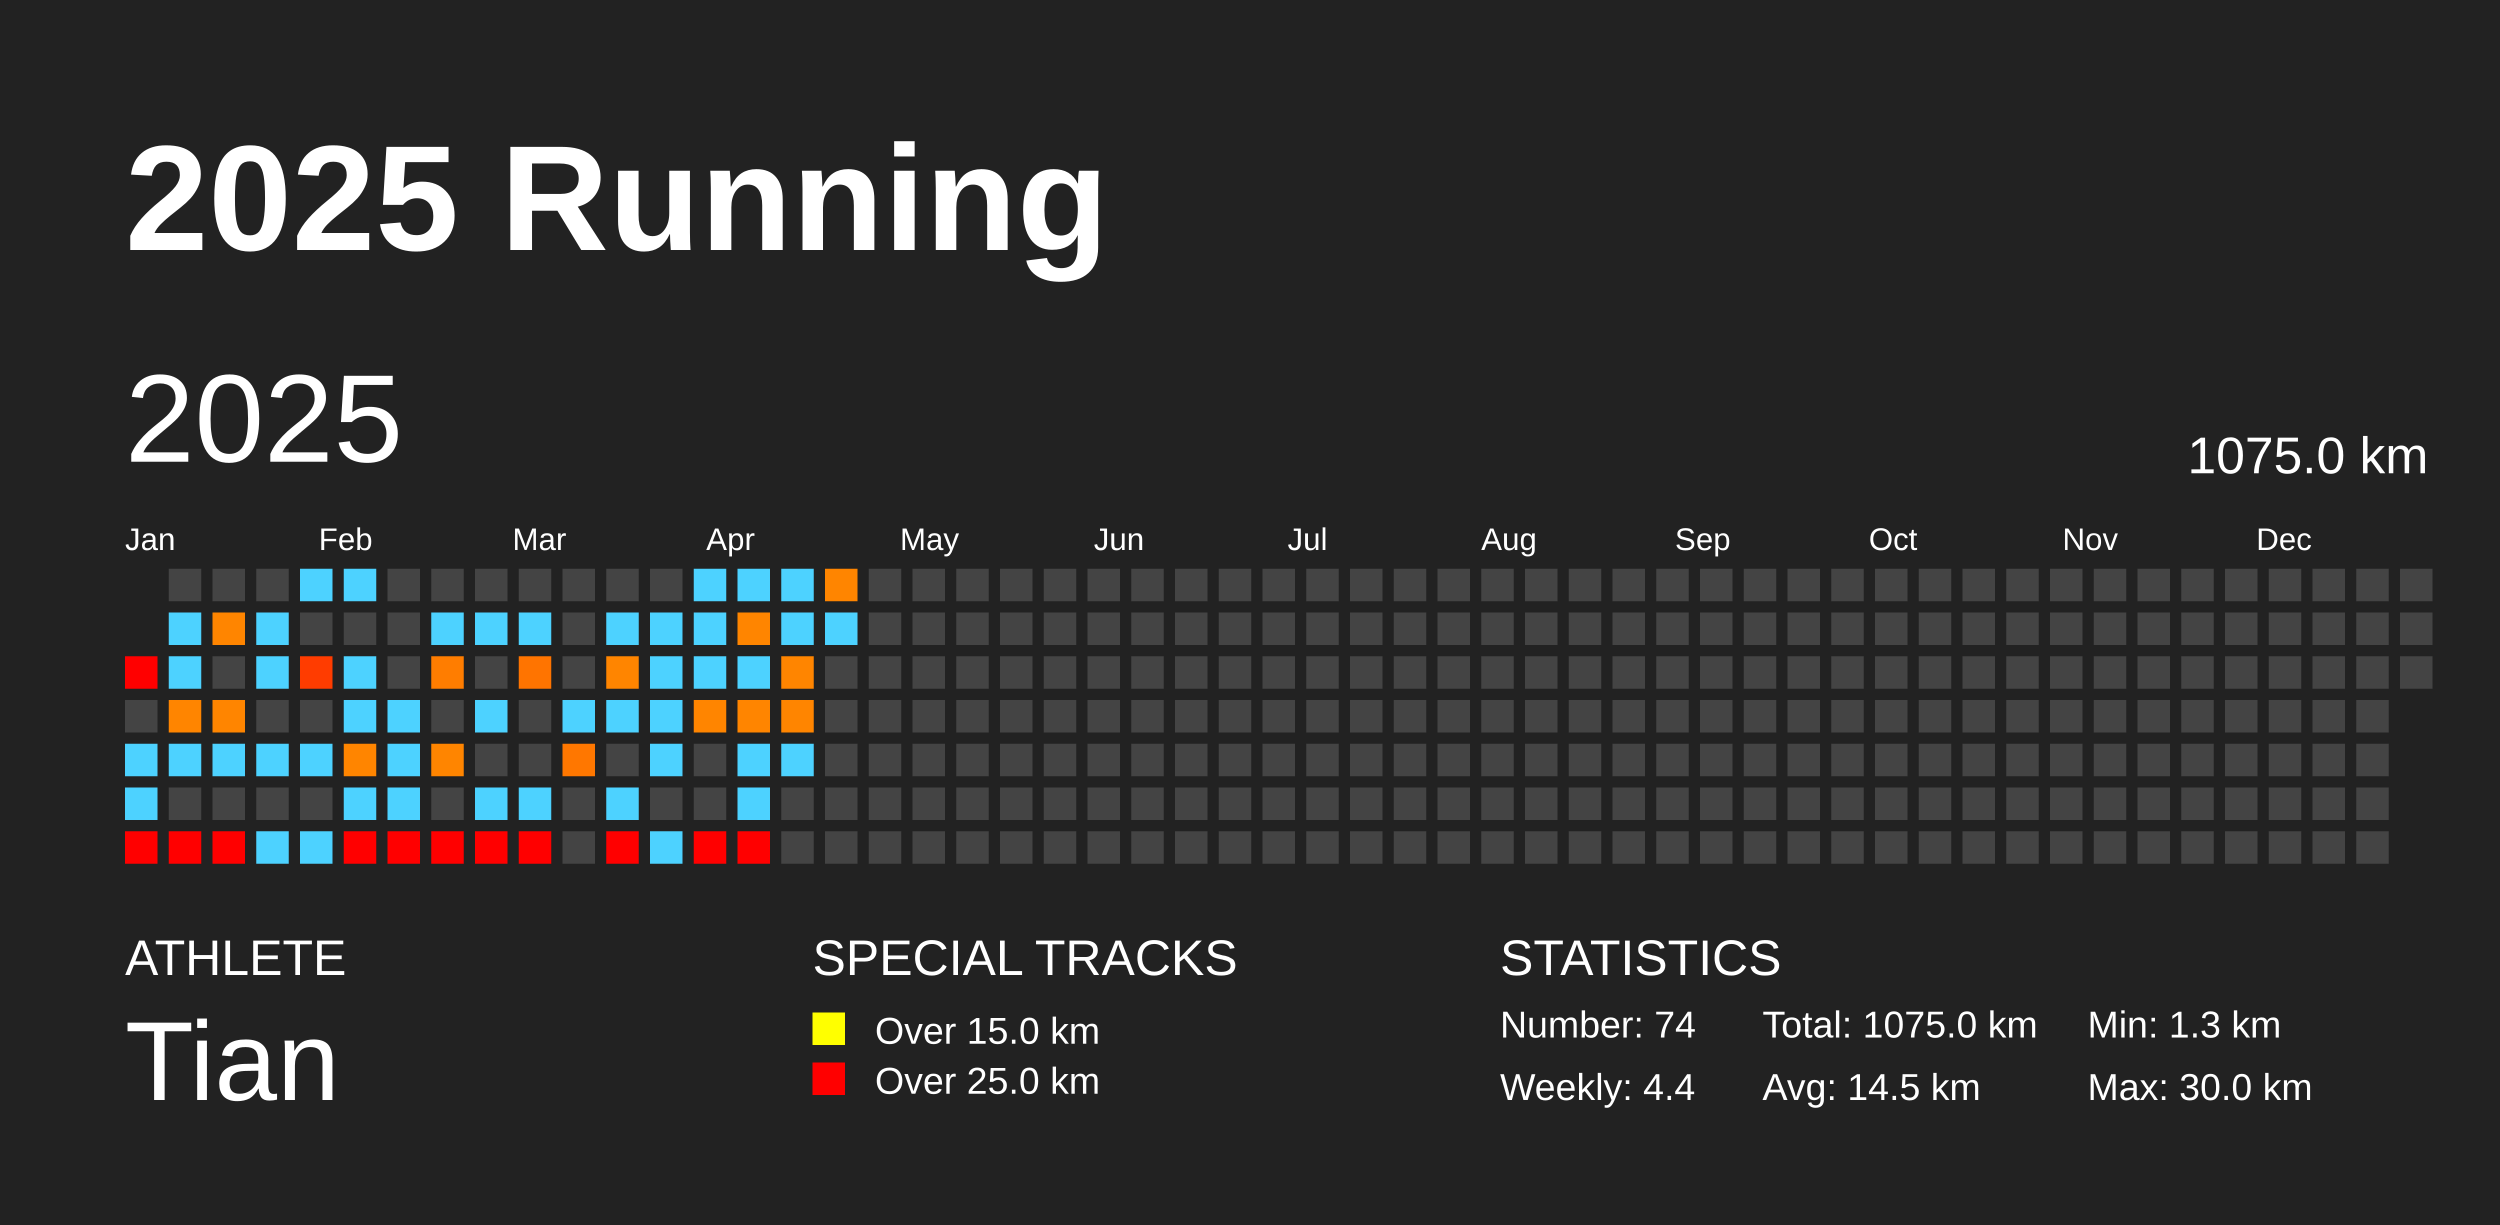
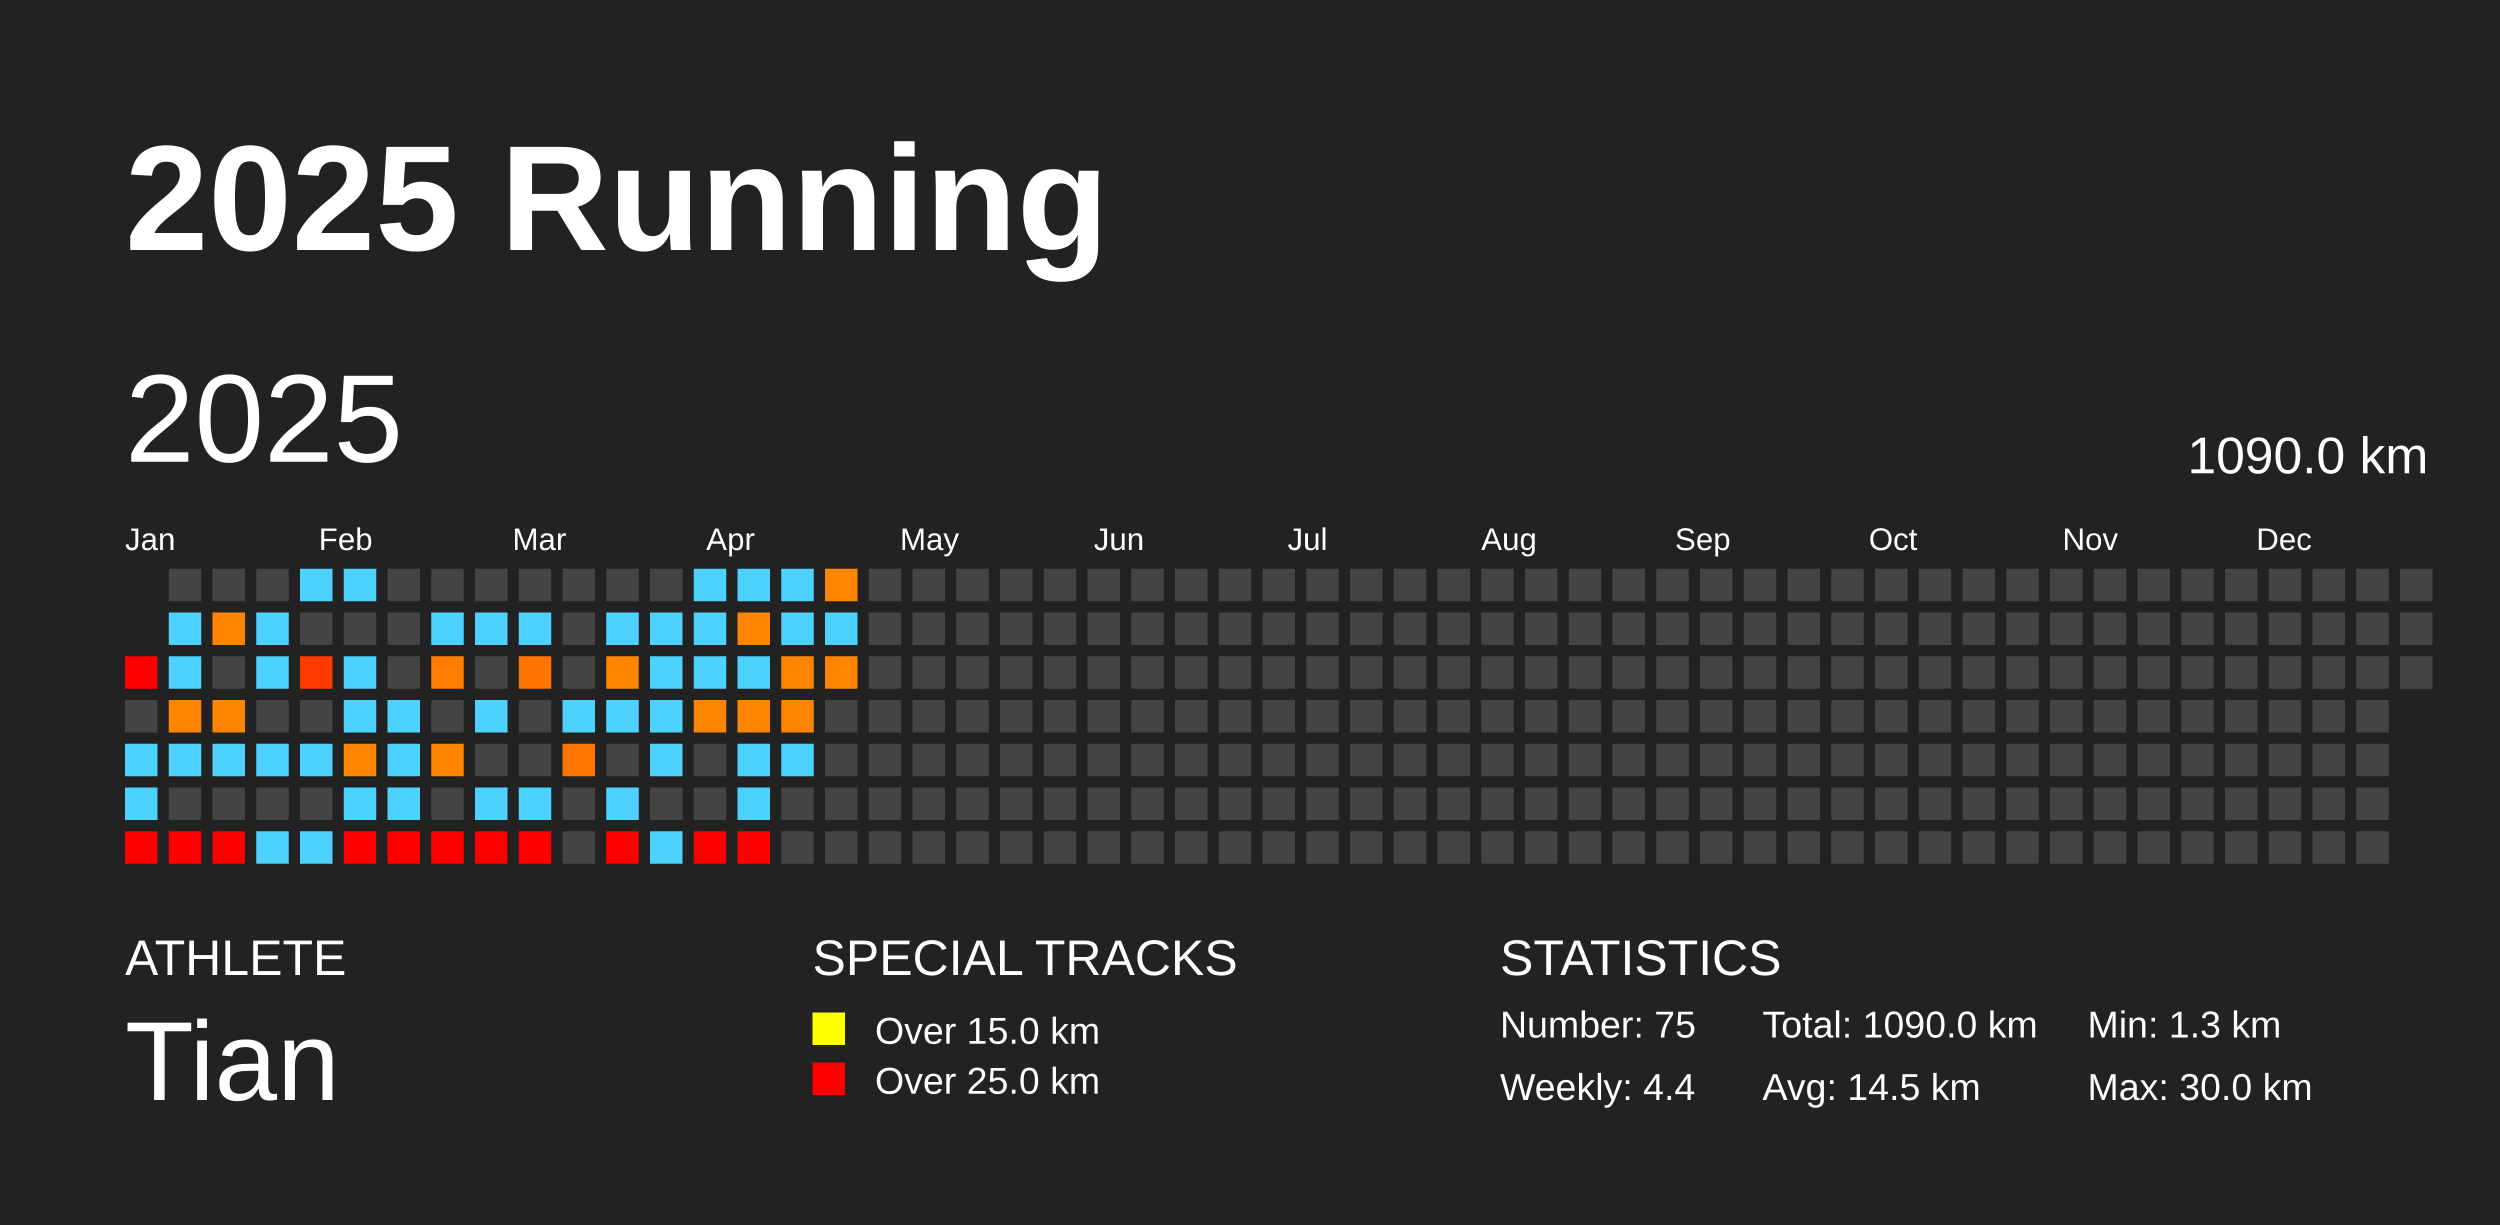
<svg xmlns="http://www.w3.org/2000/svg" baseProfile="full" height="98mm" version="1.1" viewBox="0,0,200,98" width="200mm">
  <defs />
  <rect fill="#222222" height="98" width="200" x="0" y="0" />
  <text fill="#FFFFFF" style="font-size:12px; font-family:Arial; font-weight:bold;" x="10" y="20">2025 Running</text>
  <text fill="#FFFFFF" style="font-size:4px; font-family:Arial" x="10" y="78">ATHLETE</text>
  <text fill="#FFFFFF" style="font-size:9px; font-family:Arial" x="10" y="88">Tian</text>
  <text fill="#FFFFFF" style="font-size:4px; font-family:Arial" x="65" y="78">SPECIAL TRACKS</text>
  <rect fill="yellow" height="2.6" width="2.6" x="65" y="81" />
  <text fill="#FFFFFF" style="font-size:3px; font-family:Arial" x="70" y="83.5">Over 15.0 km</text>
  <rect fill="red" height="2.6" width="2.6" x="65" y="85" />
  <text fill="#FFFFFF" style="font-size:3px; font-family:Arial" x="70" y="87.5">Over 25.0 km</text>
  <text fill="#FFFFFF" style="font-size:4px; font-family:Arial" x="120" y="78">STATISTICS</text>
-   <text fill="#FFFFFF" style="font-size:3px; font-family:Arial" x="120" y="83">Number: 74</text>
+   <text fill="#FFFFFF" style="font-size:3px; font-family:Arial" x="120" y="83">Number: 75</text>
  <text fill="#FFFFFF" style="font-size:3px; font-family:Arial" x="120" y="88">Weekly: 4.4</text>
-   <text fill="#FFFFFF" style="font-size:3px; font-family:Arial" x="141" y="83">Total: 1075.0 km</text>
+   <text fill="#FFFFFF" style="font-size:3px; font-family:Arial" x="141" y="83">Total: 1090.0 km</text>
  <text fill="#FFFFFF" style="font-size:3px; font-family:Arial" x="141" y="88">Avg: 14.5 km</text>
  <text fill="#FFFFFF" style="font-size:3px; font-family:Arial" x="167" y="83">Min: 1.3 km</text>
  <text fill="#FFFFFF" style="font-size:3px; font-family:Arial" x="167" y="88">Max: 30.0 km</text>
  <text dominant-baseline="hanging" fill="#FFFFFF" style="font-size:10.0px; font-family:Arial;" x="10" y="30">2025</text>
-   <text dominant-baseline="hanging" fill="#FFFFFF" style="font-size:4.125px; font-family:Arial;" x="175" y="35">1075.0 km</text>
+   <text dominant-baseline="hanging" fill="#FFFFFF" style="font-size:4.125px; font-family:Arial;" x="175" y="35">1090.0 km</text>
  <text fill="#FFFFFF" style="font-size:2.5px; font-family:Arial" x="10.0" y="44">Jan</text>
  <text fill="#FFFFFF" style="font-size:2.5px; font-family:Arial" x="25.5" y="44">Feb</text>
  <text fill="#FFFFFF" style="font-size:2.5px; font-family:Arial" x="41.0" y="44">Mar</text>
  <text fill="#FFFFFF" style="font-size:2.5px; font-family:Arial" x="56.5" y="44">Apr</text>
  <text fill="#FFFFFF" style="font-size:2.5px; font-family:Arial" x="72.0" y="44">May</text>
  <text fill="#FFFFFF" style="font-size:2.5px; font-family:Arial" x="87.5" y="44">Jun</text>
  <text fill="#FFFFFF" style="font-size:2.5px; font-family:Arial" x="103.0" y="44">Jul</text>
  <text fill="#FFFFFF" style="font-size:2.5px; font-family:Arial" x="118.5" y="44">Aug</text>
  <text fill="#FFFFFF" style="font-size:2.5px; font-family:Arial" x="134.0" y="44">Sep</text>
  <text fill="#FFFFFF" style="font-size:2.5px; font-family:Arial" x="149.5" y="44">Oct</text>
  <text fill="#FFFFFF" style="font-size:2.5px; font-family:Arial" x="165.0" y="44">Nov</text>
  <text fill="#FFFFFF" style="font-size:2.5px; font-family:Arial" x="180.5" y="44">Dec</text>
  <rect fill="red" height="2.6" width="2.6" x="10.0" y="52.5" />
  <rect fill="#444444" height="2.6" width="2.6" x="10.0" y="56.0" />
  <rect fill="#4dd2ff" height="2.6" width="2.6" x="10.0" y="59.5" />
  <rect fill="#4dd2ff" height="2.6" width="2.6" x="10.0" y="63.0" />
  <rect fill="red" height="2.6" width="2.6" x="10.0" y="66.5" />
  <rect fill="#444444" height="2.6" width="2.6" x="13.5" y="45.5" />
  <rect fill="#4dd2ff" height="2.6" width="2.6" x="13.5" y="49.0" />
  <rect fill="#4dd2ff" height="2.6" width="2.6" x="13.5" y="52.5" />
  <rect fill="#ff8500" height="2.6" width="2.6" x="13.5" y="56.0" />
  <rect fill="#4dd2ff" height="2.6" width="2.6" x="13.5" y="59.5" />
  <rect fill="#444444" height="2.6" width="2.6" x="13.5" y="63.0" />
  <rect fill="red" height="2.6" width="2.6" x="13.5" y="66.5" />
  <rect fill="#444444" height="2.6" width="2.6" x="17.0" y="45.5" />
  <rect fill="#ff8500" height="2.6" width="2.6" x="17.0" y="49.0" />
  <rect fill="#444444" height="2.6" width="2.6" x="17.0" y="52.5" />
  <rect fill="#ff8500" height="2.6" width="2.6" x="17.0" y="56.0" />
  <rect fill="#4dd2ff" height="2.6" width="2.6" x="17.0" y="59.5" />
  <rect fill="#444444" height="2.6" width="2.6" x="17.0" y="63.0" />
  <rect fill="red" height="2.6" width="2.6" x="17.0" y="66.5" />
  <rect fill="#444444" height="2.6" width="2.6" x="20.5" y="45.5" />
  <rect fill="#4dd2ff" height="2.6" width="2.6" x="20.5" y="49.0" />
  <rect fill="#4dd2ff" height="2.6" width="2.6" x="20.5" y="52.5" />
  <rect fill="#444444" height="2.6" width="2.6" x="20.5" y="56.0" />
  <rect fill="#4dd2ff" height="2.6" width="2.6" x="20.5" y="59.5" />
  <rect fill="#444444" height="2.6" width="2.6" x="20.5" y="63.0" />
  <rect fill="#4dd2ff" height="2.6" width="2.6" x="20.5" y="66.5" />
  <rect fill="#4dd2ff" height="2.6" width="2.6" x="24.0" y="45.5" />
  <rect fill="#444444" height="2.6" width="2.6" x="24.0" y="49.0" />
  <rect fill="#ff3c00" height="2.6" width="2.6" x="24.0" y="52.5" />
  <rect fill="#444444" height="2.6" width="2.6" x="24.0" y="56.0" />
  <rect fill="#4dd2ff" height="2.6" width="2.6" x="24.0" y="59.5" />
  <rect fill="#444444" height="2.6" width="2.6" x="24.0" y="63.0" />
  <rect fill="#4dd2ff" height="2.6" width="2.6" x="24.0" y="66.5" />
  <rect fill="#4dd2ff" height="2.6" width="2.6" x="27.5" y="45.5" />
  <rect fill="#444444" height="2.6" width="2.6" x="27.5" y="49.0" />
  <rect fill="#4dd2ff" height="2.6" width="2.6" x="27.5" y="52.5" />
  <rect fill="#4dd2ff" height="2.6" width="2.6" x="27.5" y="56.0" />
  <rect fill="#ff8500" height="2.6" width="2.6" x="27.5" y="59.5" />
  <rect fill="#4dd2ff" height="2.6" width="2.6" x="27.5" y="63.0" />
  <rect fill="red" height="2.6" width="2.6" x="27.5" y="66.5" />
  <rect fill="#444444" height="2.6" width="2.6" x="31.0" y="45.5" />
  <rect fill="#444444" height="2.6" width="2.6" x="31.0" y="49.0" />
  <rect fill="#444444" height="2.6" width="2.6" x="31.0" y="52.5" />
  <rect fill="#4dd2ff" height="2.6" width="2.6" x="31.0" y="56.0" />
  <rect fill="#4dd2ff" height="2.6" width="2.6" x="31.0" y="59.5" />
  <rect fill="#4dd2ff" height="2.6" width="2.6" x="31.0" y="63.0" />
  <rect fill="red" height="2.6" width="2.6" x="31.0" y="66.5" />
  <rect fill="#444444" height="2.6" width="2.6" x="34.5" y="45.5" />
  <rect fill="#4dd2ff" height="2.6" width="2.6" x="34.5" y="49.0" />
  <rect fill="#ff7d00" height="2.6" width="2.6" x="34.5" y="52.5" />
  <rect fill="#444444" height="2.6" width="2.6" x="34.5" y="56.0" />
  <rect fill="#ff8500" height="2.6" width="2.6" x="34.5" y="59.5" />
  <rect fill="#444444" height="2.6" width="2.6" x="34.5" y="63.0" />
  <rect fill="red" height="2.6" width="2.6" x="34.5" y="66.5" />
  <rect fill="#444444" height="2.6" width="2.6" x="38.0" y="45.5" />
  <rect fill="#4dd2ff" height="2.6" width="2.6" x="38.0" y="49.0" />
  <rect fill="#444444" height="2.6" width="2.6" x="38.0" y="52.5" />
  <rect fill="#4dd2ff" height="2.6" width="2.6" x="38.0" y="56.0" />
  <rect fill="#444444" height="2.6" width="2.6" x="38.0" y="59.5" />
  <rect fill="#4dd2ff" height="2.6" width="2.6" x="38.0" y="63.0" />
  <rect fill="red" height="2.6" width="2.6" x="38.0" y="66.5" />
  <rect fill="#444444" height="2.6" width="2.6" x="41.5" y="45.5" />
  <rect fill="#4dd2ff" height="2.6" width="2.6" x="41.5" y="49.0" />
  <rect fill="#ff7400" height="2.6" width="2.6" x="41.5" y="52.5" />
  <rect fill="#444444" height="2.6" width="2.6" x="41.5" y="56.0" />
  <rect fill="#444444" height="2.6" width="2.6" x="41.5" y="59.5" />
  <rect fill="#4dd2ff" height="2.6" width="2.6" x="41.5" y="63.0" />
  <rect fill="red" height="2.6" width="2.6" x="41.5" y="66.5" />
  <rect fill="#444444" height="2.6" width="2.6" x="45.0" y="45.5" />
  <rect fill="#444444" height="2.6" width="2.6" x="45.0" y="49.0" />
  <rect fill="#444444" height="2.6" width="2.6" x="45.0" y="52.5" />
  <rect fill="#4dd2ff" height="2.6" width="2.6" x="45.0" y="56.0" />
  <rect fill="#ff7700" height="2.6" width="2.6" x="45.0" y="59.5" />
  <rect fill="#444444" height="2.6" width="2.6" x="45.0" y="63.0" />
  <rect fill="#444444" height="2.6" width="2.6" x="45.0" y="66.5" />
  <rect fill="#444444" height="2.6" width="2.6" x="48.5" y="45.5" />
  <rect fill="#4dd2ff" height="2.6" width="2.6" x="48.5" y="49.0" />
  <rect fill="#ff8500" height="2.6" width="2.6" x="48.5" y="52.5" />
  <rect fill="#4dd2ff" height="2.6" width="2.6" x="48.5" y="56.0" />
  <rect fill="#444444" height="2.6" width="2.6" x="48.5" y="59.5" />
  <rect fill="#4dd2ff" height="2.6" width="2.6" x="48.5" y="63.0" />
  <rect fill="red" height="2.6" width="2.6" x="48.5" y="66.5" />
  <rect fill="#444444" height="2.6" width="2.6" x="52.0" y="45.5" />
  <rect fill="#4dd2ff" height="2.6" width="2.6" x="52.0" y="49.0" />
  <rect fill="#4dd2ff" height="2.6" width="2.6" x="52.0" y="52.5" />
  <rect fill="#4dd2ff" height="2.6" width="2.6" x="52.0" y="56.0" />
  <rect fill="#4dd2ff" height="2.6" width="2.6" x="52.0" y="59.5" />
  <rect fill="#444444" height="2.6" width="2.6" x="52.0" y="63.0" />
  <rect fill="#4dd2ff" height="2.6" width="2.6" x="52.0" y="66.5" />
  <rect fill="#4dd2ff" height="2.6" width="2.6" x="55.5" y="45.5" />
  <rect fill="#4dd2ff" height="2.6" width="2.6" x="55.5" y="49.0" />
  <rect fill="#4dd2ff" height="2.6" width="2.6" x="55.5" y="52.5" />
  <rect fill="#ff8500" height="2.6" width="2.6" x="55.5" y="56.0" />
  <rect fill="#444444" height="2.6" width="2.6" x="55.5" y="59.5" />
  <rect fill="#444444" height="2.6" width="2.6" x="55.5" y="63.0" />
  <rect fill="red" height="2.6" width="2.6" x="55.5" y="66.5" />
  <rect fill="#4dd2ff" height="2.6" width="2.6" x="59.0" y="45.5" />
  <rect fill="#ff8500" height="2.6" width="2.6" x="59.0" y="49.0" />
  <rect fill="#4dd2ff" height="2.6" width="2.6" x="59.0" y="52.5" />
  <rect fill="#ff8500" height="2.6" width="2.6" x="59.0" y="56.0" />
  <rect fill="#4dd2ff" height="2.6" width="2.6" x="59.0" y="59.5" />
  <rect fill="#4dd2ff" height="2.6" width="2.6" x="59.0" y="63.0" />
  <rect fill="red" height="2.6" width="2.6" x="59.0" y="66.5" />
  <rect fill="#4dd2ff" height="2.6" width="2.6" x="62.5" y="45.5" />
  <rect fill="#4dd2ff" height="2.6" width="2.6" x="62.5" y="49.0" />
  <rect fill="#ff8500" height="2.6" width="2.6" x="62.5" y="52.5" />
  <rect fill="#ff8500" height="2.6" width="2.6" x="62.5" y="56.0" />
  <rect fill="#4dd2ff" height="2.6" width="2.6" x="62.5" y="59.5" />
  <rect fill="#444444" height="2.6" width="2.6" x="62.5" y="63.0" />
  <rect fill="#444444" height="2.6" width="2.6" x="62.5" y="66.5" />
  <rect fill="#ff8500" height="2.6" width="2.6" x="66.0" y="45.5" />
  <rect fill="#4dd2ff" height="2.6" width="2.6" x="66.0" y="49.0" />
-   <rect fill="#444444" height="2.6" width="2.6" x="66.0" y="52.5" />
+   <rect fill="#ff8500" height="2.6" width="2.6" x="66.0" y="52.5" />
  <rect fill="#444444" height="2.6" width="2.6" x="66.0" y="56.0" />
  <rect fill="#444444" height="2.6" width="2.6" x="66.0" y="59.5" />
  <rect fill="#444444" height="2.6" width="2.6" x="66.0" y="63.0" />
  <rect fill="#444444" height="2.6" width="2.6" x="66.0" y="66.5" />
  <rect fill="#444444" height="2.6" width="2.6" x="69.5" y="45.5" />
  <rect fill="#444444" height="2.6" width="2.6" x="69.5" y="49.0" />
  <rect fill="#444444" height="2.6" width="2.6" x="69.5" y="52.5" />
  <rect fill="#444444" height="2.6" width="2.6" x="69.5" y="56.0" />
  <rect fill="#444444" height="2.6" width="2.6" x="69.5" y="59.5" />
  <rect fill="#444444" height="2.6" width="2.6" x="69.5" y="63.0" />
  <rect fill="#444444" height="2.6" width="2.6" x="69.5" y="66.5" />
  <rect fill="#444444" height="2.6" width="2.6" x="73.0" y="45.5" />
  <rect fill="#444444" height="2.6" width="2.6" x="73.0" y="49.0" />
  <rect fill="#444444" height="2.6" width="2.6" x="73.0" y="52.5" />
  <rect fill="#444444" height="2.6" width="2.6" x="73.0" y="56.0" />
  <rect fill="#444444" height="2.6" width="2.6" x="73.0" y="59.5" />
  <rect fill="#444444" height="2.6" width="2.6" x="73.0" y="63.0" />
  <rect fill="#444444" height="2.6" width="2.6" x="73.0" y="66.5" />
  <rect fill="#444444" height="2.6" width="2.6" x="76.5" y="45.5" />
  <rect fill="#444444" height="2.6" width="2.6" x="76.5" y="49.0" />
  <rect fill="#444444" height="2.6" width="2.6" x="76.5" y="52.5" />
  <rect fill="#444444" height="2.6" width="2.6" x="76.5" y="56.0" />
  <rect fill="#444444" height="2.6" width="2.6" x="76.5" y="59.5" />
  <rect fill="#444444" height="2.6" width="2.6" x="76.5" y="63.0" />
  <rect fill="#444444" height="2.6" width="2.6" x="76.5" y="66.5" />
  <rect fill="#444444" height="2.6" width="2.6" x="80.0" y="45.5" />
  <rect fill="#444444" height="2.6" width="2.6" x="80.0" y="49.0" />
  <rect fill="#444444" height="2.6" width="2.6" x="80.0" y="52.5" />
  <rect fill="#444444" height="2.6" width="2.6" x="80.0" y="56.0" />
  <rect fill="#444444" height="2.6" width="2.6" x="80.0" y="59.5" />
  <rect fill="#444444" height="2.6" width="2.6" x="80.0" y="63.0" />
  <rect fill="#444444" height="2.6" width="2.6" x="80.0" y="66.5" />
  <rect fill="#444444" height="2.6" width="2.6" x="83.5" y="45.5" />
  <rect fill="#444444" height="2.6" width="2.6" x="83.5" y="49.0" />
  <rect fill="#444444" height="2.6" width="2.6" x="83.5" y="52.5" />
  <rect fill="#444444" height="2.6" width="2.6" x="83.5" y="56.0" />
  <rect fill="#444444" height="2.6" width="2.6" x="83.5" y="59.5" />
  <rect fill="#444444" height="2.6" width="2.6" x="83.5" y="63.0" />
  <rect fill="#444444" height="2.6" width="2.6" x="83.5" y="66.5" />
  <rect fill="#444444" height="2.6" width="2.6" x="87.0" y="45.5" />
  <rect fill="#444444" height="2.6" width="2.6" x="87.0" y="49.0" />
  <rect fill="#444444" height="2.6" width="2.6" x="87.0" y="52.5" />
  <rect fill="#444444" height="2.6" width="2.6" x="87.0" y="56.0" />
  <rect fill="#444444" height="2.6" width="2.6" x="87.0" y="59.5" />
  <rect fill="#444444" height="2.6" width="2.6" x="87.0" y="63.0" />
  <rect fill="#444444" height="2.6" width="2.6" x="87.0" y="66.5" />
  <rect fill="#444444" height="2.6" width="2.6" x="90.5" y="45.5" />
  <rect fill="#444444" height="2.6" width="2.6" x="90.5" y="49.0" />
  <rect fill="#444444" height="2.6" width="2.6" x="90.5" y="52.5" />
  <rect fill="#444444" height="2.6" width="2.6" x="90.5" y="56.0" />
  <rect fill="#444444" height="2.6" width="2.6" x="90.5" y="59.5" />
  <rect fill="#444444" height="2.6" width="2.6" x="90.5" y="63.0" />
  <rect fill="#444444" height="2.6" width="2.6" x="90.5" y="66.5" />
  <rect fill="#444444" height="2.6" width="2.6" x="94.0" y="45.5" />
  <rect fill="#444444" height="2.6" width="2.6" x="94.0" y="49.0" />
  <rect fill="#444444" height="2.6" width="2.6" x="94.0" y="52.5" />
  <rect fill="#444444" height="2.6" width="2.6" x="94.0" y="56.0" />
  <rect fill="#444444" height="2.6" width="2.6" x="94.0" y="59.5" />
  <rect fill="#444444" height="2.6" width="2.6" x="94.0" y="63.0" />
  <rect fill="#444444" height="2.6" width="2.6" x="94.0" y="66.5" />
  <rect fill="#444444" height="2.6" width="2.6" x="97.5" y="45.5" />
  <rect fill="#444444" height="2.6" width="2.6" x="97.5" y="49.0" />
  <rect fill="#444444" height="2.6" width="2.6" x="97.5" y="52.5" />
  <rect fill="#444444" height="2.6" width="2.6" x="97.5" y="56.0" />
  <rect fill="#444444" height="2.6" width="2.6" x="97.5" y="59.5" />
  <rect fill="#444444" height="2.6" width="2.6" x="97.5" y="63.0" />
  <rect fill="#444444" height="2.6" width="2.6" x="97.5" y="66.5" />
  <rect fill="#444444" height="2.6" width="2.6" x="101.0" y="45.5" />
  <rect fill="#444444" height="2.6" width="2.6" x="101.0" y="49.0" />
  <rect fill="#444444" height="2.6" width="2.6" x="101.0" y="52.5" />
  <rect fill="#444444" height="2.6" width="2.6" x="101.0" y="56.0" />
  <rect fill="#444444" height="2.6" width="2.6" x="101.0" y="59.5" />
  <rect fill="#444444" height="2.6" width="2.6" x="101.0" y="63.0" />
  <rect fill="#444444" height="2.6" width="2.6" x="101.0" y="66.5" />
  <rect fill="#444444" height="2.6" width="2.6" x="104.5" y="45.5" />
  <rect fill="#444444" height="2.6" width="2.6" x="104.5" y="49.0" />
  <rect fill="#444444" height="2.6" width="2.6" x="104.5" y="52.5" />
  <rect fill="#444444" height="2.6" width="2.6" x="104.5" y="56.0" />
  <rect fill="#444444" height="2.6" width="2.6" x="104.5" y="59.5" />
  <rect fill="#444444" height="2.6" width="2.6" x="104.5" y="63.0" />
  <rect fill="#444444" height="2.6" width="2.6" x="104.5" y="66.5" />
  <rect fill="#444444" height="2.6" width="2.6" x="108.0" y="45.5" />
  <rect fill="#444444" height="2.6" width="2.6" x="108.0" y="49.0" />
  <rect fill="#444444" height="2.6" width="2.6" x="108.0" y="52.5" />
  <rect fill="#444444" height="2.6" width="2.6" x="108.0" y="56.0" />
  <rect fill="#444444" height="2.6" width="2.6" x="108.0" y="59.5" />
  <rect fill="#444444" height="2.6" width="2.6" x="108.0" y="63.0" />
  <rect fill="#444444" height="2.6" width="2.6" x="108.0" y="66.5" />
  <rect fill="#444444" height="2.6" width="2.6" x="111.5" y="45.5" />
  <rect fill="#444444" height="2.6" width="2.6" x="111.5" y="49.0" />
  <rect fill="#444444" height="2.6" width="2.6" x="111.5" y="52.5" />
  <rect fill="#444444" height="2.6" width="2.6" x="111.5" y="56.0" />
  <rect fill="#444444" height="2.6" width="2.6" x="111.5" y="59.5" />
  <rect fill="#444444" height="2.6" width="2.6" x="111.5" y="63.0" />
  <rect fill="#444444" height="2.6" width="2.6" x="111.5" y="66.5" />
  <rect fill="#444444" height="2.6" width="2.6" x="115.0" y="45.5" />
  <rect fill="#444444" height="2.6" width="2.6" x="115.0" y="49.0" />
  <rect fill="#444444" height="2.6" width="2.6" x="115.0" y="52.5" />
  <rect fill="#444444" height="2.6" width="2.6" x="115.0" y="56.0" />
  <rect fill="#444444" height="2.6" width="2.6" x="115.0" y="59.5" />
  <rect fill="#444444" height="2.6" width="2.6" x="115.0" y="63.0" />
  <rect fill="#444444" height="2.6" width="2.6" x="115.0" y="66.5" />
  <rect fill="#444444" height="2.6" width="2.6" x="118.5" y="45.5" />
  <rect fill="#444444" height="2.6" width="2.6" x="118.5" y="49.0" />
  <rect fill="#444444" height="2.6" width="2.6" x="118.5" y="52.5" />
  <rect fill="#444444" height="2.6" width="2.6" x="118.5" y="56.0" />
  <rect fill="#444444" height="2.6" width="2.6" x="118.5" y="59.5" />
  <rect fill="#444444" height="2.6" width="2.6" x="118.5" y="63.0" />
  <rect fill="#444444" height="2.6" width="2.6" x="118.5" y="66.5" />
  <rect fill="#444444" height="2.6" width="2.6" x="122.0" y="45.5" />
  <rect fill="#444444" height="2.6" width="2.6" x="122.0" y="49.0" />
  <rect fill="#444444" height="2.6" width="2.6" x="122.0" y="52.5" />
  <rect fill="#444444" height="2.6" width="2.6" x="122.0" y="56.0" />
  <rect fill="#444444" height="2.6" width="2.6" x="122.0" y="59.5" />
  <rect fill="#444444" height="2.6" width="2.6" x="122.0" y="63.0" />
  <rect fill="#444444" height="2.6" width="2.6" x="122.0" y="66.5" />
  <rect fill="#444444" height="2.6" width="2.6" x="125.5" y="45.5" />
  <rect fill="#444444" height="2.6" width="2.6" x="125.5" y="49.0" />
  <rect fill="#444444" height="2.6" width="2.6" x="125.5" y="52.5" />
  <rect fill="#444444" height="2.6" width="2.6" x="125.5" y="56.0" />
  <rect fill="#444444" height="2.6" width="2.6" x="125.5" y="59.5" />
  <rect fill="#444444" height="2.6" width="2.6" x="125.5" y="63.0" />
  <rect fill="#444444" height="2.6" width="2.6" x="125.5" y="66.5" />
  <rect fill="#444444" height="2.6" width="2.6" x="129.0" y="45.5" />
  <rect fill="#444444" height="2.6" width="2.6" x="129.0" y="49.0" />
  <rect fill="#444444" height="2.6" width="2.6" x="129.0" y="52.5" />
  <rect fill="#444444" height="2.6" width="2.6" x="129.0" y="56.0" />
  <rect fill="#444444" height="2.6" width="2.6" x="129.0" y="59.5" />
  <rect fill="#444444" height="2.6" width="2.6" x="129.0" y="63.0" />
  <rect fill="#444444" height="2.6" width="2.6" x="129.0" y="66.5" />
  <rect fill="#444444" height="2.6" width="2.6" x="132.5" y="45.5" />
  <rect fill="#444444" height="2.6" width="2.6" x="132.5" y="49.0" />
  <rect fill="#444444" height="2.6" width="2.6" x="132.5" y="52.5" />
  <rect fill="#444444" height="2.6" width="2.6" x="132.5" y="56.0" />
  <rect fill="#444444" height="2.6" width="2.6" x="132.5" y="59.5" />
  <rect fill="#444444" height="2.6" width="2.6" x="132.5" y="63.0" />
  <rect fill="#444444" height="2.6" width="2.6" x="132.5" y="66.5" />
  <rect fill="#444444" height="2.6" width="2.6" x="136.0" y="45.5" />
  <rect fill="#444444" height="2.6" width="2.6" x="136.0" y="49.0" />
  <rect fill="#444444" height="2.6" width="2.6" x="136.0" y="52.5" />
  <rect fill="#444444" height="2.6" width="2.6" x="136.0" y="56.0" />
  <rect fill="#444444" height="2.6" width="2.6" x="136.0" y="59.5" />
  <rect fill="#444444" height="2.6" width="2.6" x="136.0" y="63.0" />
  <rect fill="#444444" height="2.6" width="2.6" x="136.0" y="66.5" />
  <rect fill="#444444" height="2.6" width="2.6" x="139.5" y="45.5" />
  <rect fill="#444444" height="2.6" width="2.6" x="139.5" y="49.0" />
  <rect fill="#444444" height="2.6" width="2.6" x="139.5" y="52.5" />
  <rect fill="#444444" height="2.6" width="2.6" x="139.5" y="56.0" />
  <rect fill="#444444" height="2.6" width="2.6" x="139.5" y="59.5" />
  <rect fill="#444444" height="2.6" width="2.6" x="139.5" y="63.0" />
  <rect fill="#444444" height="2.6" width="2.6" x="139.5" y="66.5" />
  <rect fill="#444444" height="2.6" width="2.6" x="143.0" y="45.5" />
  <rect fill="#444444" height="2.6" width="2.6" x="143.0" y="49.0" />
  <rect fill="#444444" height="2.6" width="2.6" x="143.0" y="52.5" />
  <rect fill="#444444" height="2.6" width="2.6" x="143.0" y="56.0" />
  <rect fill="#444444" height="2.6" width="2.6" x="143.0" y="59.5" />
  <rect fill="#444444" height="2.6" width="2.6" x="143.0" y="63.0" />
  <rect fill="#444444" height="2.6" width="2.6" x="143.0" y="66.5" />
  <rect fill="#444444" height="2.6" width="2.6" x="146.5" y="45.5" />
  <rect fill="#444444" height="2.6" width="2.6" x="146.5" y="49.0" />
  <rect fill="#444444" height="2.6" width="2.6" x="146.5" y="52.5" />
  <rect fill="#444444" height="2.6" width="2.6" x="146.5" y="56.0" />
  <rect fill="#444444" height="2.6" width="2.6" x="146.5" y="59.5" />
  <rect fill="#444444" height="2.6" width="2.6" x="146.5" y="63.0" />
  <rect fill="#444444" height="2.6" width="2.6" x="146.5" y="66.5" />
  <rect fill="#444444" height="2.6" width="2.6" x="150.0" y="45.5" />
  <rect fill="#444444" height="2.6" width="2.6" x="150.0" y="49.0" />
  <rect fill="#444444" height="2.6" width="2.6" x="150.0" y="52.5" />
  <rect fill="#444444" height="2.6" width="2.6" x="150.0" y="56.0" />
  <rect fill="#444444" height="2.6" width="2.6" x="150.0" y="59.5" />
  <rect fill="#444444" height="2.6" width="2.6" x="150.0" y="63.0" />
  <rect fill="#444444" height="2.6" width="2.6" x="150.0" y="66.5" />
  <rect fill="#444444" height="2.6" width="2.6" x="153.5" y="45.5" />
  <rect fill="#444444" height="2.6" width="2.6" x="153.5" y="49.0" />
  <rect fill="#444444" height="2.6" width="2.6" x="153.5" y="52.5" />
  <rect fill="#444444" height="2.6" width="2.6" x="153.5" y="56.0" />
  <rect fill="#444444" height="2.6" width="2.6" x="153.5" y="59.5" />
  <rect fill="#444444" height="2.6" width="2.6" x="153.5" y="63.0" />
  <rect fill="#444444" height="2.6" width="2.6" x="153.5" y="66.5" />
  <rect fill="#444444" height="2.6" width="2.6" x="157.0" y="45.5" />
  <rect fill="#444444" height="2.6" width="2.6" x="157.0" y="49.0" />
  <rect fill="#444444" height="2.6" width="2.6" x="157.0" y="52.5" />
  <rect fill="#444444" height="2.6" width="2.6" x="157.0" y="56.0" />
  <rect fill="#444444" height="2.6" width="2.6" x="157.0" y="59.5" />
  <rect fill="#444444" height="2.6" width="2.6" x="157.0" y="63.0" />
  <rect fill="#444444" height="2.6" width="2.6" x="157.0" y="66.5" />
  <rect fill="#444444" height="2.6" width="2.6" x="160.5" y="45.5" />
  <rect fill="#444444" height="2.6" width="2.6" x="160.5" y="49.0" />
  <rect fill="#444444" height="2.6" width="2.6" x="160.5" y="52.5" />
  <rect fill="#444444" height="2.6" width="2.6" x="160.5" y="56.0" />
  <rect fill="#444444" height="2.6" width="2.6" x="160.5" y="59.5" />
  <rect fill="#444444" height="2.6" width="2.6" x="160.5" y="63.0" />
  <rect fill="#444444" height="2.6" width="2.6" x="160.5" y="66.5" />
  <rect fill="#444444" height="2.6" width="2.6" x="164.0" y="45.5" />
  <rect fill="#444444" height="2.6" width="2.6" x="164.0" y="49.0" />
  <rect fill="#444444" height="2.6" width="2.6" x="164.0" y="52.5" />
  <rect fill="#444444" height="2.6" width="2.6" x="164.0" y="56.0" />
  <rect fill="#444444" height="2.6" width="2.6" x="164.0" y="59.5" />
  <rect fill="#444444" height="2.6" width="2.6" x="164.0" y="63.0" />
  <rect fill="#444444" height="2.6" width="2.6" x="164.0" y="66.5" />
  <rect fill="#444444" height="2.6" width="2.6" x="167.5" y="45.5" />
  <rect fill="#444444" height="2.6" width="2.6" x="167.5" y="49.0" />
  <rect fill="#444444" height="2.6" width="2.6" x="167.5" y="52.5" />
  <rect fill="#444444" height="2.6" width="2.6" x="167.5" y="56.0" />
  <rect fill="#444444" height="2.6" width="2.6" x="167.5" y="59.5" />
  <rect fill="#444444" height="2.6" width="2.6" x="167.5" y="63.0" />
  <rect fill="#444444" height="2.6" width="2.6" x="167.5" y="66.5" />
  <rect fill="#444444" height="2.6" width="2.6" x="171.0" y="45.5" />
  <rect fill="#444444" height="2.6" width="2.6" x="171.0" y="49.0" />
  <rect fill="#444444" height="2.6" width="2.6" x="171.0" y="52.5" />
  <rect fill="#444444" height="2.6" width="2.6" x="171.0" y="56.0" />
  <rect fill="#444444" height="2.6" width="2.6" x="171.0" y="59.5" />
  <rect fill="#444444" height="2.6" width="2.6" x="171.0" y="63.0" />
  <rect fill="#444444" height="2.6" width="2.6" x="171.0" y="66.5" />
  <rect fill="#444444" height="2.6" width="2.6" x="174.5" y="45.5" />
  <rect fill="#444444" height="2.6" width="2.6" x="174.5" y="49.0" />
  <rect fill="#444444" height="2.6" width="2.6" x="174.5" y="52.5" />
  <rect fill="#444444" height="2.6" width="2.6" x="174.5" y="56.0" />
  <rect fill="#444444" height="2.6" width="2.6" x="174.5" y="59.5" />
  <rect fill="#444444" height="2.6" width="2.6" x="174.5" y="63.0" />
  <rect fill="#444444" height="2.6" width="2.6" x="174.5" y="66.5" />
  <rect fill="#444444" height="2.6" width="2.6" x="178.0" y="45.5" />
  <rect fill="#444444" height="2.6" width="2.6" x="178.0" y="49.0" />
  <rect fill="#444444" height="2.6" width="2.6" x="178.0" y="52.5" />
  <rect fill="#444444" height="2.6" width="2.6" x="178.0" y="56.0" />
  <rect fill="#444444" height="2.6" width="2.6" x="178.0" y="59.5" />
  <rect fill="#444444" height="2.6" width="2.6" x="178.0" y="63.0" />
  <rect fill="#444444" height="2.6" width="2.6" x="178.0" y="66.5" />
  <rect fill="#444444" height="2.6" width="2.6" x="181.5" y="45.5" />
  <rect fill="#444444" height="2.6" width="2.6" x="181.5" y="49.0" />
  <rect fill="#444444" height="2.6" width="2.6" x="181.5" y="52.5" />
  <rect fill="#444444" height="2.6" width="2.6" x="181.5" y="56.0" />
  <rect fill="#444444" height="2.6" width="2.6" x="181.5" y="59.5" />
  <rect fill="#444444" height="2.6" width="2.6" x="181.5" y="63.0" />
  <rect fill="#444444" height="2.6" width="2.6" x="181.5" y="66.5" />
  <rect fill="#444444" height="2.6" width="2.6" x="185.0" y="45.5" />
  <rect fill="#444444" height="2.6" width="2.6" x="185.0" y="49.0" />
  <rect fill="#444444" height="2.6" width="2.6" x="185.0" y="52.5" />
  <rect fill="#444444" height="2.6" width="2.6" x="185.0" y="56.0" />
  <rect fill="#444444" height="2.6" width="2.6" x="185.0" y="59.5" />
  <rect fill="#444444" height="2.6" width="2.6" x="185.0" y="63.0" />
  <rect fill="#444444" height="2.6" width="2.6" x="185.0" y="66.5" />
  <rect fill="#444444" height="2.6" width="2.6" x="188.5" y="45.5" />
  <rect fill="#444444" height="2.6" width="2.6" x="188.5" y="49.0" />
  <rect fill="#444444" height="2.6" width="2.6" x="188.5" y="52.5" />
  <rect fill="#444444" height="2.6" width="2.6" x="188.5" y="56.0" />
  <rect fill="#444444" height="2.6" width="2.6" x="188.5" y="59.5" />
  <rect fill="#444444" height="2.6" width="2.6" x="188.5" y="63.0" />
  <rect fill="#444444" height="2.6" width="2.6" x="188.5" y="66.5" />
  <rect fill="#444444" height="2.6" width="2.6" x="192.0" y="45.5" />
  <rect fill="#444444" height="2.6" width="2.6" x="192.0" y="49.0" />
  <rect fill="#444444" height="2.6" width="2.6" x="192.0" y="52.5" />
</svg>
